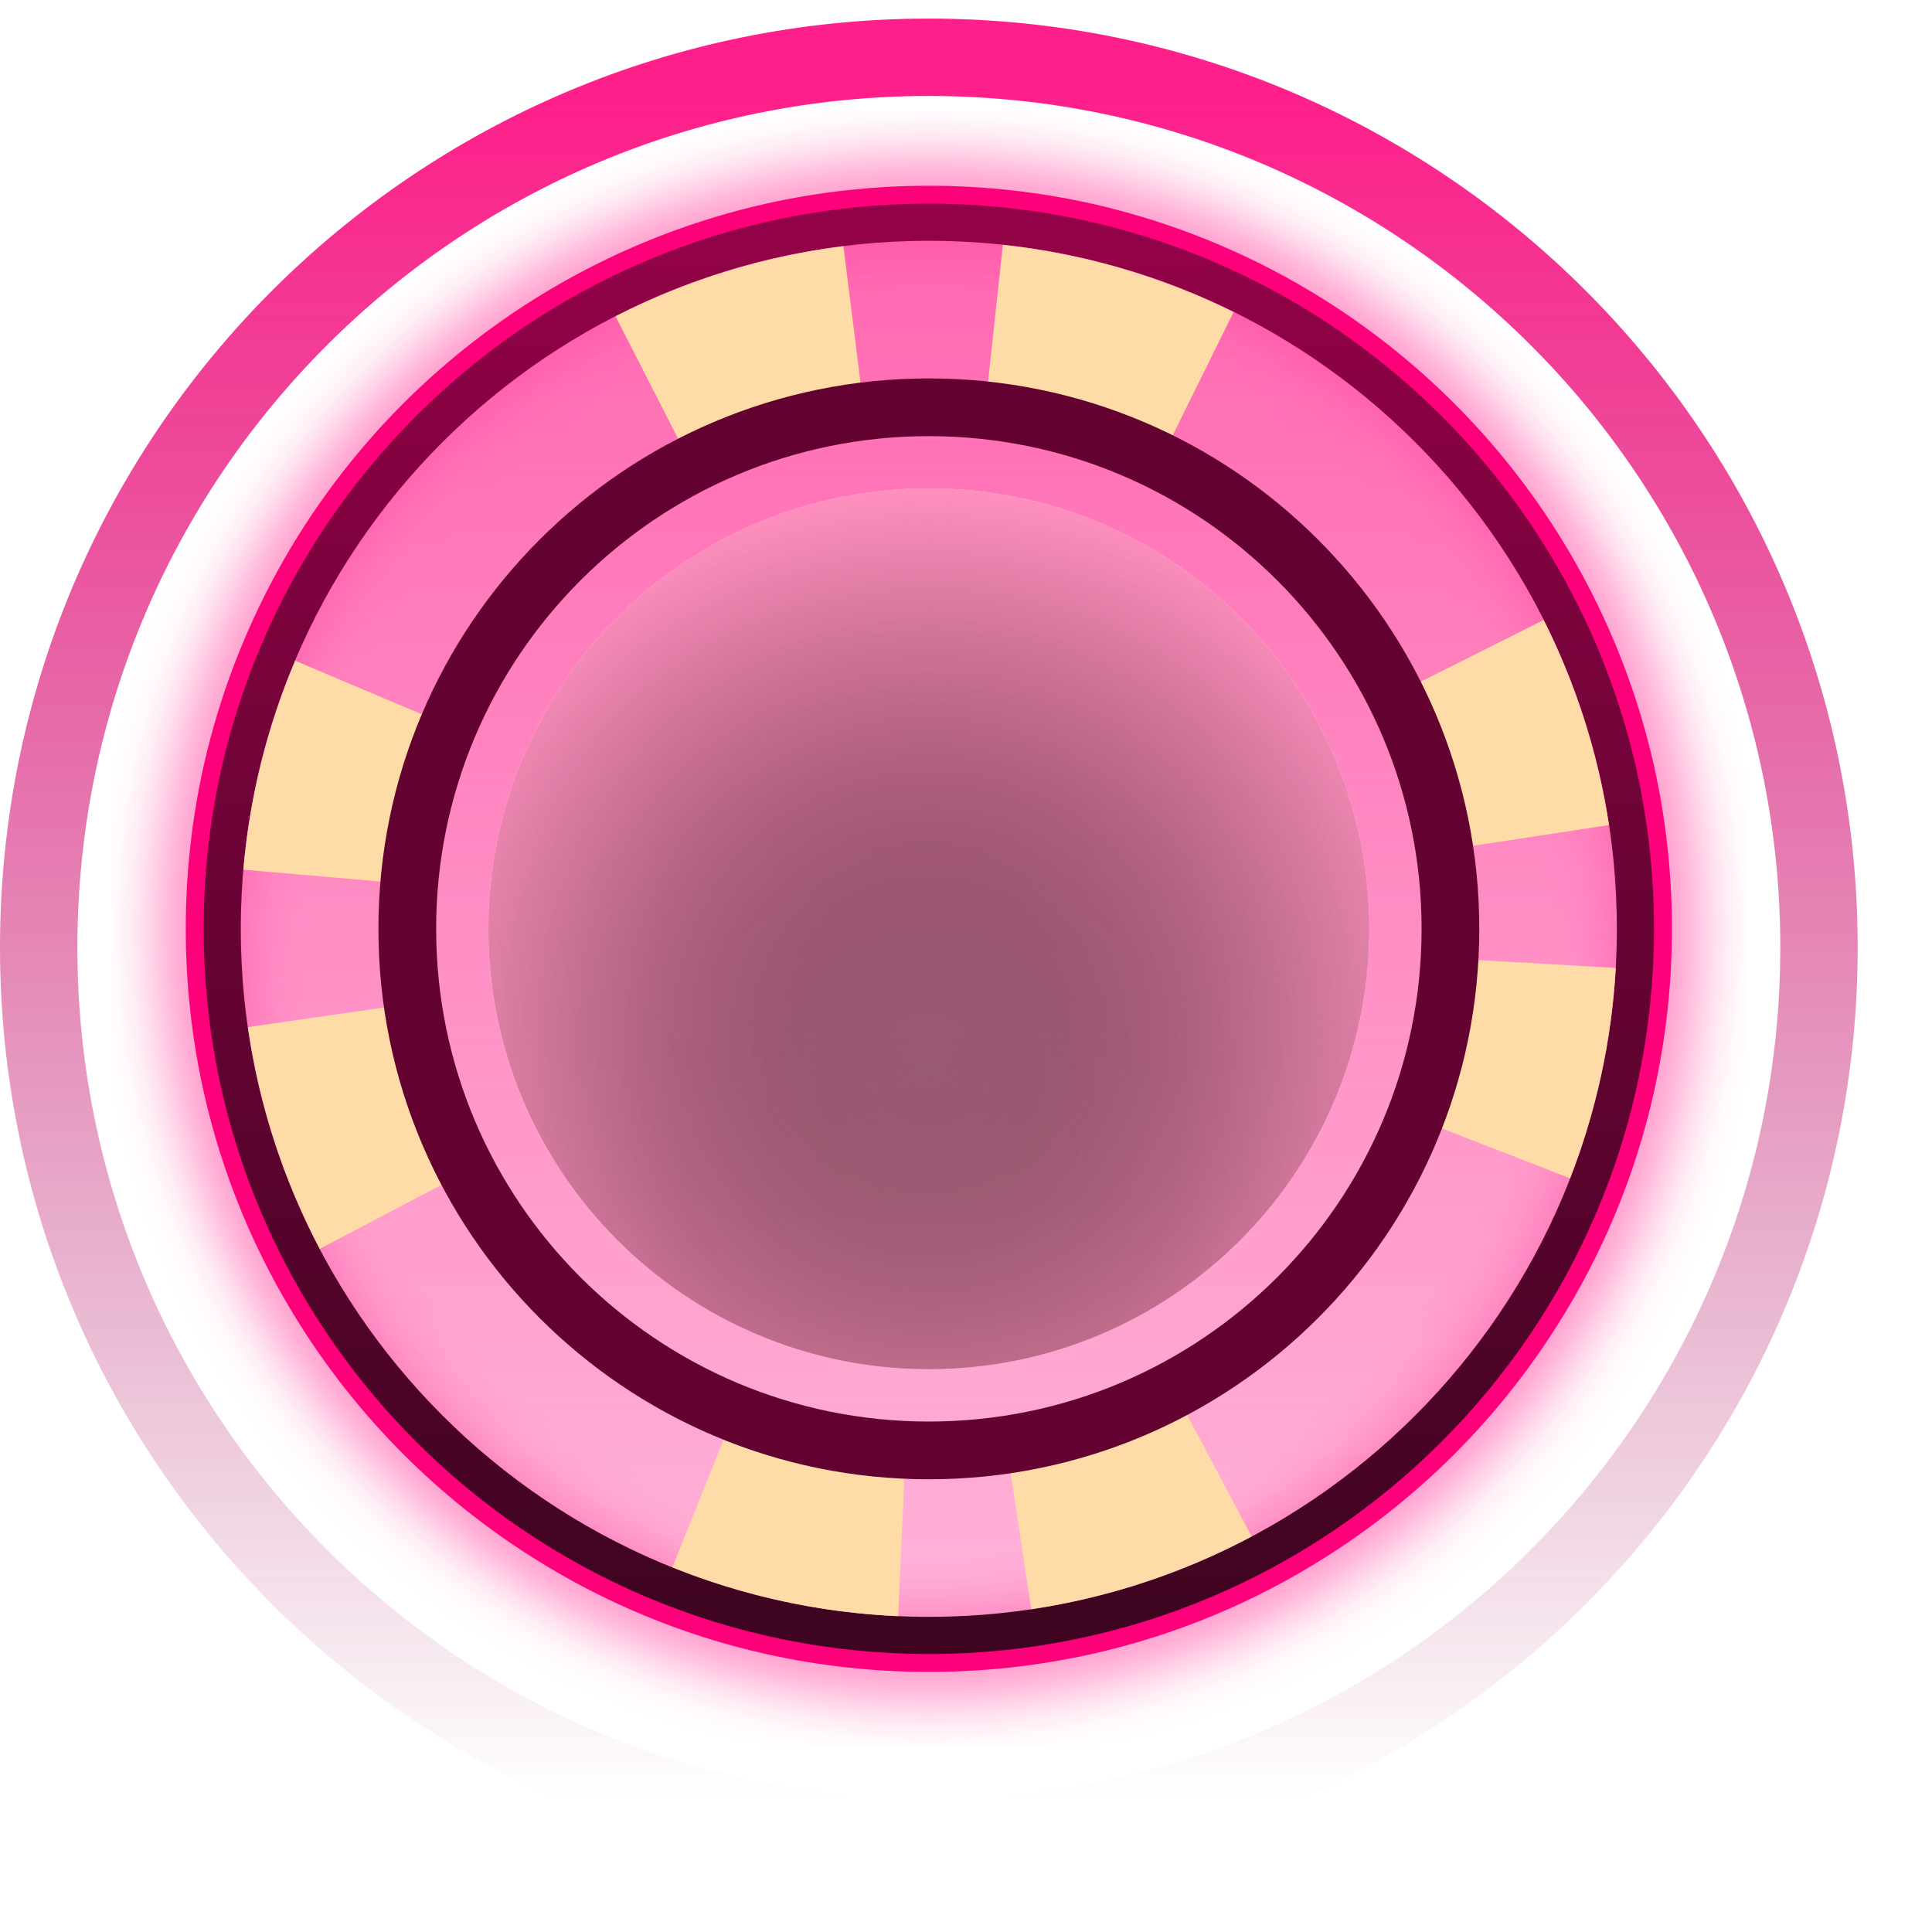
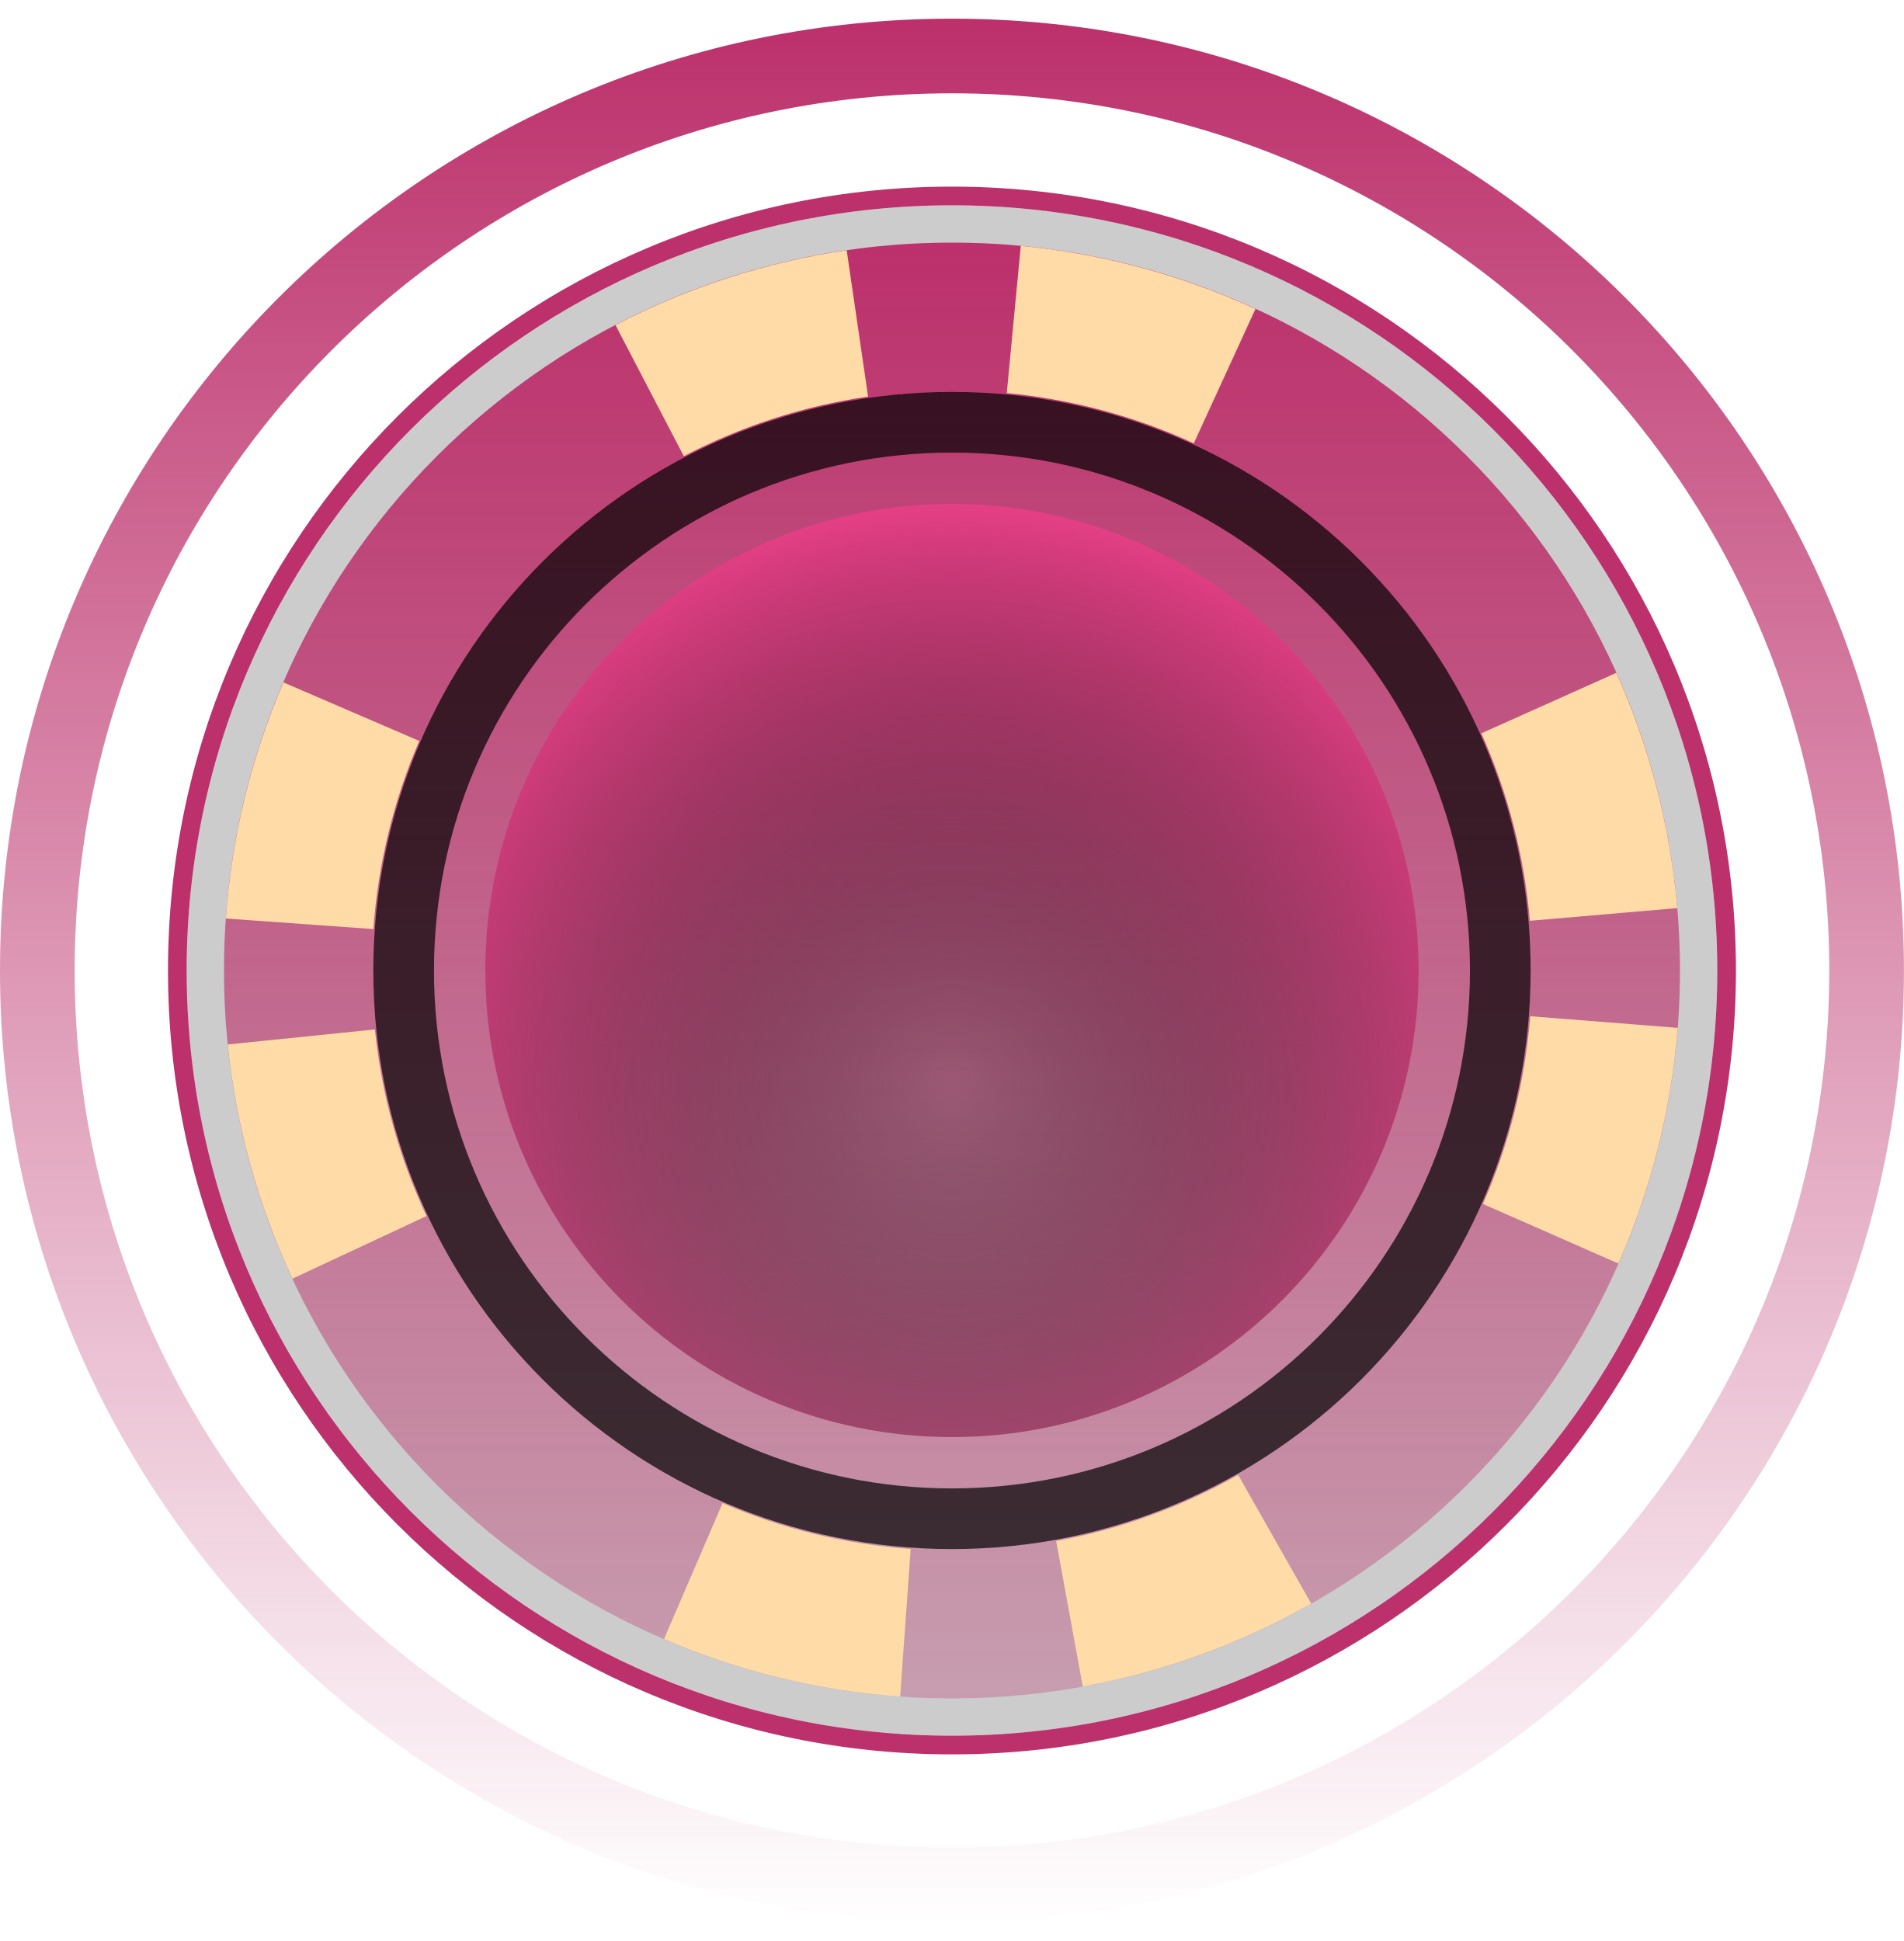
- <svg xmlns="http://www.w3.org/2000/svg" width="52" height="52" viewBox="0 0 52 52" fill="none">
-   <path fill-rule="evenodd" clip-rule="evenodd" d="M25 50.5C11.193 50.5 0 39.307 0 25.5C0 11.693 11.193 0.5 25 0.5C38.807 0.5 50 11.693 50 25.5C50 39.307 38.807 50.5 25 50.5ZM25 2.583C12.344 2.583 2.083 12.844 2.083 25.5C2.083 38.157 12.344 48.417 25 48.417C37.657 48.417 47.917 38.157 47.917 25.5C47.917 12.844 37.657 2.583 25 2.583Z" fill="url(#paint0_linear_3396_384972)" />
-   <g filter="url(#filter0_dd_3396_384972)">
-     <path fill-rule="evenodd" clip-rule="evenodd" d="M44.515 29.398C44.838 27.955 45.001 26.48 45 25C45.001 23.519 44.839 22.043 44.515 20.598C43.679 16.909 41.816 13.532 39.14 10.857C36.465 8.183 33.088 6.32 29.398 5.485C26.502 4.838 23.498 4.838 20.602 5.485C16.912 6.319 13.534 8.182 10.858 10.856C8.183 13.531 6.32 16.909 5.485 20.598C4.838 23.496 4.838 26.501 5.485 29.398C5.985 31.629 6.868 33.756 8.094 35.686C9.681 38.195 11.805 40.319 14.314 41.906C16.244 43.132 18.371 44.015 20.602 44.515C23.498 45.162 26.502 45.162 29.398 44.515C31.629 44.015 33.756 43.132 35.686 41.906C38.195 40.319 40.319 38.195 41.906 35.686C43.132 33.756 44.015 31.629 44.515 29.398ZM43.792 29.235C44.103 27.845 44.26 26.425 44.259 25C44.26 23.574 44.103 22.153 43.792 20.761C42.987 17.209 41.193 13.957 38.617 11.381C36.041 8.806 32.788 7.012 29.235 6.208C26.446 5.585 23.554 5.585 20.764 6.208C17.211 7.011 13.958 8.805 11.382 11.38C8.806 13.956 7.012 17.209 6.208 20.761C5.585 23.552 5.585 26.445 6.208 29.235C6.689 31.384 7.539 33.432 8.72 35.29C10.248 37.706 12.294 39.752 14.71 41.28C16.568 42.461 18.616 43.311 20.764 43.792C23.554 44.415 26.446 44.415 29.235 43.792C31.383 43.311 33.432 42.461 35.29 41.28C37.706 39.752 39.752 37.706 41.28 35.29C42.46 33.432 43.31 31.384 43.792 29.235Z" fill="#FF007B" />
-   </g>
-   <rect x="5.981" y="5.981" width="38.037" height="38.037" rx="19.018" fill="url(#paint1_linear_3396_384972)" stroke="url(#paint2_linear_3396_384972)" />
-   <g filter="url(#filter1_i_3396_384972)">
-     <circle cx="11.852" cy="11.852" r="11.852" transform="matrix(1 0 0 -1 13.1475 36.8518)" fill="url(#paint3_radial_3396_384972)" />
-   </g>
-   <path d="M24.175 43.499C22.089 43.407 20.034 42.962 18.097 42.183L19.503 38.684C21.045 39.304 22.682 39.658 24.343 39.733L24.175 43.499Z" fill="#FFDCA7" />
-   <path d="M33.688 41.354C31.835 42.338 29.829 43 27.755 43.312L27.179 39.486C28.82 39.239 30.407 38.715 31.872 37.937L33.688 41.354Z" fill="#FFDCA7" />
-   <path d="M22.701 6.625C20.562 6.893 18.486 7.532 16.567 8.514L18.4 12.098C19.902 11.33 21.527 10.83 23.201 10.62L22.701 6.625Z" fill="#FFDCA7" />
-   <path d="M33.203 8.398C31.255 7.435 29.153 6.823 26.992 6.589L26.547 10.706C28.224 10.887 29.857 11.362 31.369 12.11L33.203 8.398Z" fill="#FFDCA7" />
-   <path d="M42.258 31.714C42.963 29.903 43.378 27.992 43.489 26.052L39.56 25.828C39.473 27.356 39.146 28.861 38.591 30.287L42.258 31.714Z" fill="#FFDCA7" />
-   <path d="M41.547 16.686C42.42 18.422 43.013 20.285 43.306 22.206L39.416 22.8C39.185 21.287 38.718 19.82 38.031 18.453L41.547 16.686Z" fill="#FFDCA7" />
-   <path d="M6.672 27.645C6.972 29.73 7.627 31.747 8.606 33.612L11.909 31.877C11.127 30.388 10.605 28.777 10.364 27.113L6.672 27.645Z" fill="#FFDCA7" />
-   <path d="M7.945 17.784C7.188 19.574 6.717 21.471 6.55 23.407L10.283 23.73C10.416 22.185 10.792 20.672 11.396 19.244L7.945 17.784Z" fill="#FFDCA7" />
-   <path d="M39.815 25C39.815 16.818 33.182 10.185 25 10.185C16.818 10.185 10.185 16.818 10.185 25C10.185 33.182 16.818 39.815 25 39.815C33.182 39.815 39.815 33.182 39.815 25ZM11.739 25C11.739 17.676 17.676 11.739 25 11.739C32.324 11.739 38.262 17.676 38.262 25C38.262 32.324 32.324 38.261 25 38.261C17.676 38.261 11.739 32.324 11.739 25Z" fill="#630231" />
+ <svg xmlns="http://www.w3.org/2000/svg" width="51" height="52" viewBox="0 0 51 52" fill="none">
+   <path fill-rule="evenodd" clip-rule="evenodd" d="M2 26C2 38.979 12.521 49.5 25.5 49.5C38.479 49.5 49 38.979 49 26C49 13.021 38.479 2.5 25.5 2.5C12.521 2.5 2 13.021 2 26ZM25.5 0.5C11.417 0.5 0 11.917 0 26C0 40.083 11.417 51.5 25.5 51.5C39.583 51.5 51 40.083 51 26C51 11.917 39.583 0.5 25.5 0.5Z" fill="url(#paint0_linear_3474_199861)" />
+   <path fill-rule="evenodd" clip-rule="evenodd" d="M25.5 47C13.902 47 4.5 37.598 4.5 26C4.5 14.402 13.902 5 25.5 5C37.098 5 46.5 14.402 46.5 26C46.5 37.598 37.098 47 25.5 47ZM25.5 5.5C14.178 5.5 5 14.678 5 26C5 37.322 14.178 46.5 25.5 46.5C36.822 46.5 46 37.322 46 26C46 14.678 36.822 5.5 25.5 5.5Z" fill="#BC306B" />
+   <path d="M5 26C5 14.678 14.178 5.5 25.5 5.5C36.822 5.5 46 14.678 46 26C46 37.322 36.822 46.5 25.5 46.5C14.178 46.5 5 37.322 5 26Z" fill="black" fill-opacity="0.2" />
+   <path d="M6 26C6 15.23 14.73 6.5 25.5 6.5C36.27 6.5 45 15.23 45 26C45 36.77 36.27 45.5 25.5 45.5C14.73 45.5 6 36.77 6 26Z" fill="url(#paint1_linear_3474_199861)" />
+   <path d="M41 26C41 17.44 34.06 10.5 25.5 10.5C16.94 10.5 10 17.44 10 26C10 34.56 16.94 41.5 25.5 41.5C34.06 41.5 41 34.56 41 26ZM11.625 26C11.625 18.337 17.837 12.125 25.5 12.125C33.163 12.125 39.375 18.337 39.375 26C39.375 33.663 33.163 39.875 25.5 39.875C17.837 39.875 11.625 33.663 11.625 26Z" fill="black" fill-opacity="0.7" />
+   <circle cx="12.5" cy="12.5" r="12.5" transform="matrix(1 0 0 -1 13 38.5)" fill="url(#paint2_radial_3474_199861)" />
+   <path fill-rule="evenodd" clip-rule="evenodd" d="M27.343 6.587C29.518 6.794 31.643 7.365 33.63 8.276L31.978 11.876C30.395 11.15 28.702 10.696 26.968 10.531L27.343 6.587ZM35.122 42.961C33.221 44.039 31.153 44.79 29.003 45.183L28.292 41.286C30.005 40.973 31.653 40.374 33.167 39.515L35.122 42.961ZM17.787 43.91C19.794 44.775 21.932 45.295 24.112 45.451L24.394 41.499C22.657 41.376 20.953 40.961 19.354 40.272L17.787 43.91ZM16.486 8.708C18.424 7.698 20.518 7.021 22.68 6.705L23.253 10.625C21.53 10.876 19.862 11.416 18.317 12.221L16.486 8.708ZM6.101 27.982C6.323 30.155 6.909 32.277 7.834 34.256L11.423 32.579C10.686 31.002 10.219 29.311 10.042 27.579L6.101 27.982ZM6.05 24.607C6.206 22.427 6.727 20.289 7.592 18.282L11.23 19.85C10.541 21.449 10.126 23.153 10.001 24.89L6.05 24.607ZM44.939 27.537C44.767 29.716 44.23 31.85 43.35 33.85L39.724 32.255C40.425 30.661 40.853 28.961 40.99 27.225L44.939 27.537ZM44.928 24.328C44.741 22.151 44.189 20.02 43.295 18.026L39.68 19.646C40.392 21.235 40.832 22.933 40.981 24.668L44.928 24.328Z" fill="#FFDCA7" />
  <defs>
-     <filter id="filter0_dd_3396_384972" x="3" y="3" width="44" height="44" filterUnits="userSpaceOnUse" color-interpolation-filters="sRGB">
-       <feFlood flood-opacity="0" result="BackgroundImageFix" />
-       <feColorMatrix in="SourceAlpha" type="matrix" values="0 0 0 0 0 0 0 0 0 0 0 0 0 0 0 0 0 0 127 0" result="hardAlpha" />
-       <feOffset />
-       <feGaussianBlur stdDeviation="1" />
-       <feColorMatrix type="matrix" values="0 0 0 0 1 0 0 0 0 0.479 0 0 0 0 0.731 0 0 0 1 0" />
-       <feBlend mode="normal" in2="BackgroundImageFix" result="effect1_dropShadow_3396_384972" />
-       <feColorMatrix in="SourceAlpha" type="matrix" values="0 0 0 0 0 0 0 0 0 0 0 0 0 0 0 0 0 0 127 0" result="hardAlpha" />
-       <feOffset />
-       <feGaussianBlur stdDeviation="1" />
-       <feColorMatrix type="matrix" values="0 0 0 0 1 0 0 0 0 0.142 0 0 0 0 0.558 0 0 0 1 0" />
-       <feBlend mode="normal" in2="effect1_dropShadow_3396_384972" result="effect2_dropShadow_3396_384972" />
-       <feBlend mode="normal" in="SourceGraphic" in2="effect2_dropShadow_3396_384972" result="shape" />
-     </filter>
-     <filter id="filter1_i_3396_384972" x="13.148" y="13.148" width="23.704" height="27.704" filterUnits="userSpaceOnUse" color-interpolation-filters="sRGB">
-       <feFlood flood-opacity="0" result="BackgroundImageFix" />
-       <feBlend mode="normal" in="SourceGraphic" in2="BackgroundImageFix" result="shape" />
-       <feColorMatrix in="SourceAlpha" type="matrix" values="0 0 0 0 0 0 0 0 0 0 0 0 0 0 0 0 0 0 127 0" result="hardAlpha" />
-       <feOffset dy="4" />
-       <feGaussianBlur stdDeviation="5" />
-       <feComposite in2="hardAlpha" operator="arithmetic" k2="-1" k3="1" />
-       <feColorMatrix type="matrix" values="0 0 0 0 1 0 0 0 0 1 0 0 0 0 1 0 0 0 0.25 0" />
-       <feBlend mode="normal" in2="shape" result="effect1_innerShadow_3396_384972" />
-     </filter>
-     <linearGradient id="paint0_linear_3396_384972" x1="25" y1="2.583" x2="25" y2="48.417" gradientUnits="userSpaceOnUse">
-       <stop stop-color="#FF1F8B" />
-       <stop offset="1" stop-color="#970051" stop-opacity="0" />
+     <linearGradient id="paint0_linear_3474_199861" x1="25.5" y1="0.5" x2="25.5" y2="51.5" gradientUnits="userSpaceOnUse">
+       <stop stop-color="#BC306B" />
+       <stop offset="1" stop-color="#BC306B" stop-opacity="0" />
    </linearGradient>
-     <linearGradient id="paint1_linear_3396_384972" x1="23.962" y1="6.481" x2="23.962" y2="43.519" gradientUnits="userSpaceOnUse">
-       <stop stop-color="#FF429D" stop-opacity="0.8" />
-       <stop offset="1" stop-color="#FF429D" stop-opacity="0.4" />
+     <linearGradient id="paint1_linear_3474_199861" x1="24.407" y1="6.5" x2="24.407" y2="45.5" gradientUnits="userSpaceOnUse">
+       <stop stop-color="#BC306B" />
+       <stop offset="1" stop-color="#BC306B" stop-opacity="0.3" />
    </linearGradient>
-     <linearGradient id="paint2_linear_3396_384972" x1="25" y1="6.481" x2="25" y2="43.519" gradientUnits="userSpaceOnUse">
-       <stop stop-color="#920247" />
-       <stop offset="1" stop-color="#3E0420" />
-     </linearGradient>
-     <radialGradient id="paint3_radial_3396_384972" cx="0" cy="0" r="1" gradientUnits="userSpaceOnUse" gradientTransform="translate(11.8518 9.02907) rotate(90) scale(14.6746)">
-       <stop stop-color="#0F0900" stop-opacity="0.42" />
-       <stop offset="1" stop-color="#FF71AC" />
+     <radialGradient id="paint2_radial_3474_199861" cx="0" cy="0" r="1" gradientUnits="userSpaceOnUse" gradientTransform="translate(12.5 9.52285) rotate(90) scale(15.4772)">
+       <stop stop-opacity="0.2" />
+       <stop offset="1" stop-color="#E63F86" />
    </radialGradient>
  </defs>
</svg>
